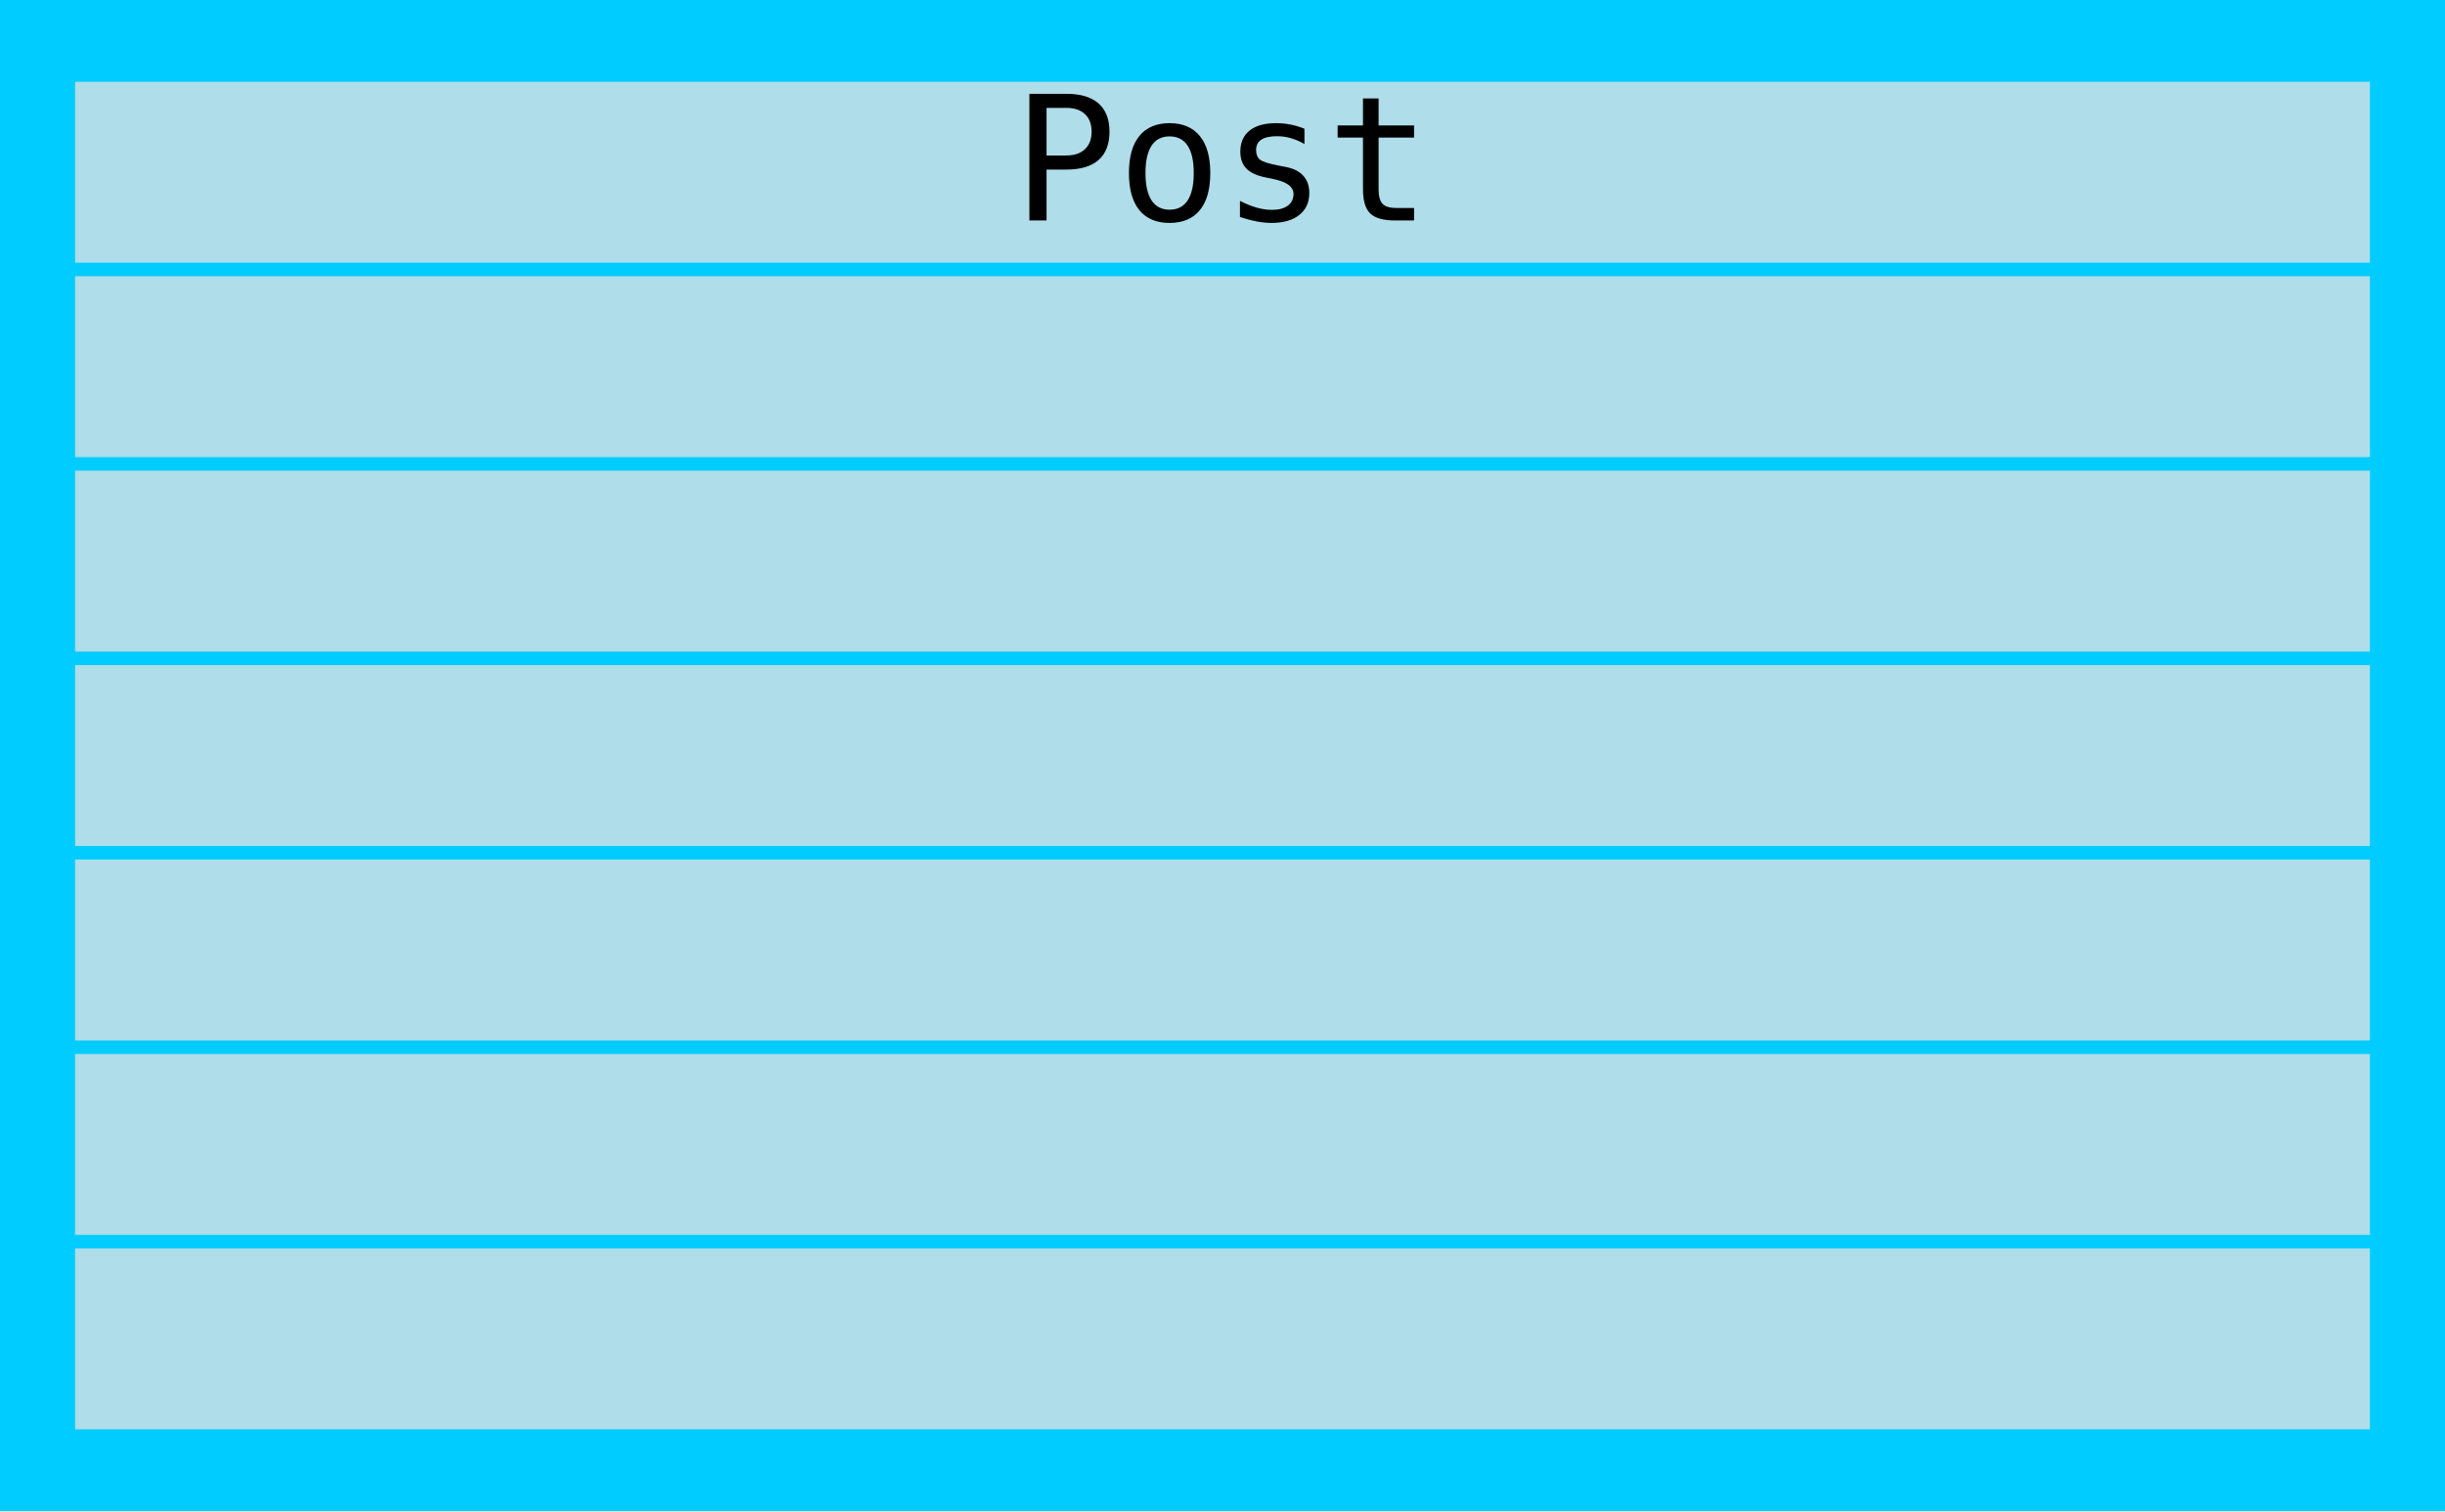
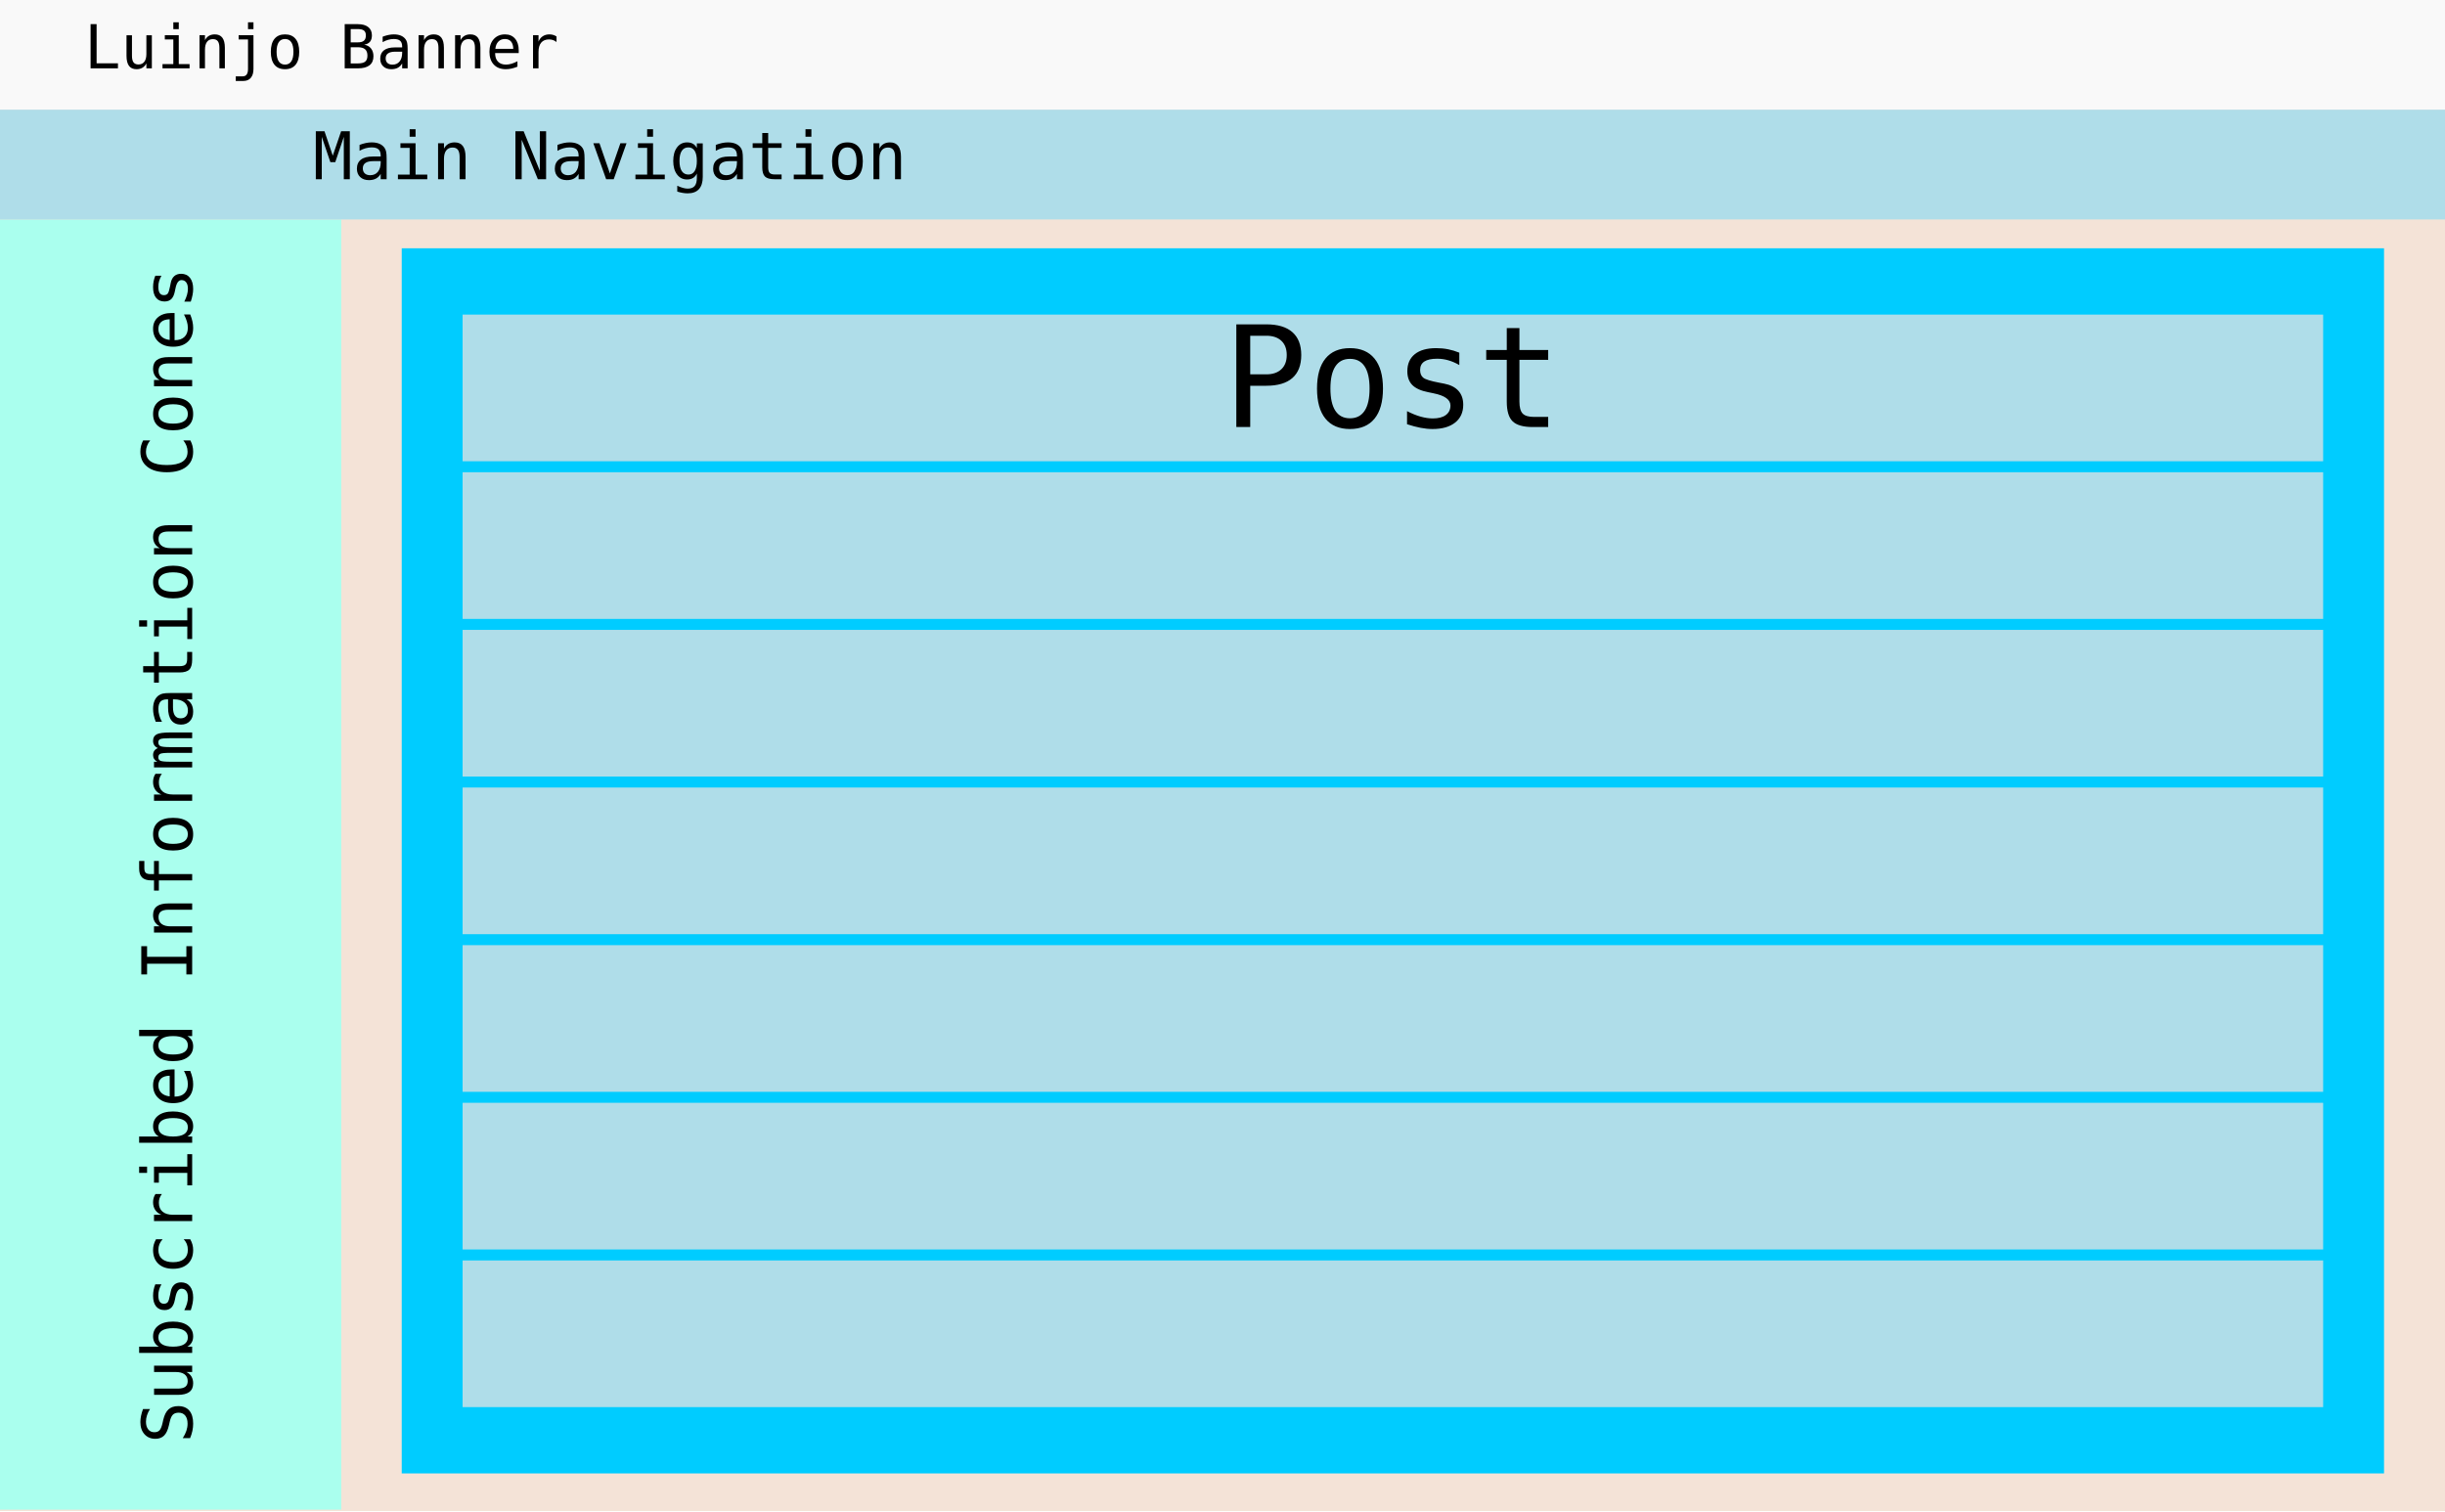
- <svg xmlns="http://www.w3.org/2000/svg" width="1806.573" height="1116.523" id="svg2" version="1.1">
+ <svg xmlns="http://www.w3.org/2000/svg" width="2228.264" height="1377.143" id="svg2" version="1.1">
  <defs id="defs4" />
-   <g id="layer1" transform="translate(-526.1193,-226.2741)">
+   <g id="layer1" transform="translate(-160,5.4687507e-7)">
    <rect style="color:#000000;fill:#f4e3d7;fill-opacity:1;fill-rule:nonzero;stroke:none;stroke-width:0.1;marker:none;visibility:visible;display:inline;overflow:visible;enable-background:accumulate" id="rect2985" width="2228.264" height="1377.143" x="160" y="0" />
    <rect style="color:#000000;fill:#f9f9f9;fill-opacity:1;fill-rule:nonzero;stroke:none;stroke-width:0.1;marker:none;visibility:visible;display:inline;overflow:visible;enable-background:accumulate" id="rect2985-4" width="2228.264" height="100" x="160" y="-5.4687501e-07" />
    <rect style="color:#000000;fill:#aaffee;fill-opacity:1;fill-rule:nonzero;stroke:none;stroke-width:0.1;marker:none;visibility:visible;display:inline;overflow:visible;enable-background:accumulate" id="rect2985-4-6-1" width="310.994" height="1175.812" x="160" y="200.005" />
    <rect style="color:#000000;fill:#afdde9;fill-opacity:1;fill-rule:nonzero;stroke:none;stroke-width:0.1;marker:none;visibility:visible;display:inline;overflow:visible;enable-background:accumulate" id="rect2985-4-6" width="2228.264" height="100" x="160" y="100" />
    <rect style="color:#000000;fill:#00ccff;fill-opacity:1;fill-rule:nonzero;stroke:none;stroke-width:0.1;marker:none;visibility:visible;display:inline;overflow:visible;enable-background:accumulate" id="rect2985-3" width="1806.573" height="1116.523" x="526.119" y="226.274" />
    <text xml:space="preserve" style="font-size:40px;font-style:normal;font-weight:normal;line-height:125%;letter-spacing:0px;word-spacing:0px;fill:#000000;fill-opacity:1;stroke:none;font-family:Sans" x="323.249" y="171.509" id="text3069">
      <tspan id="tspan3071" x="323.249" y="171.509"> </tspan>
    </text>
    <text xml:space="preserve" style="font-size:40px;font-style:normal;font-weight:normal;line-height:125%;letter-spacing:0px;word-spacing:0px;fill:#000000;fill-opacity:1;stroke:none;font-family:Sans" x="-159.604" y="757.398" id="text3073">
      <tspan id="tspan3075" x="-159.604" y="757.398" />
    </text>
    <rect style="color:#000000;fill:#afdde9;fill-opacity:1;fill-rule:nonzero;stroke:none;stroke-width:0.1;marker:none;visibility:visible;display:inline;overflow:visible;enable-background:accumulate" id="rect2985-3-4" width="1695.622" height="133.666" x="581.595" y="1148.702" />
    <rect style="color:#000000;fill:#afdde9;fill-opacity:1;fill-rule:nonzero;stroke:none;stroke-width:0.1;marker:none;visibility:visible;display:inline;overflow:visible;enable-background:accumulate" id="rect2985-3-4-4" width="1695.622" height="133.666" x="581.595" y="1005.035" />
    <rect style="color:#000000;fill:#afdde9;fill-opacity:1;fill-rule:nonzero;stroke:none;stroke-width:0.1;marker:none;visibility:visible;display:inline;overflow:visible;enable-background:accumulate" id="rect2985-3-4-2" width="1695.622" height="133.666" x="581.595" y="430.37" />
    <rect style="color:#000000;fill:#afdde9;fill-opacity:1;fill-rule:nonzero;stroke:none;stroke-width:0.1;marker:none;visibility:visible;display:inline;overflow:visible;enable-background:accumulate" id="rect2985-3-4-1" width="1695.622" height="133.666" x="581.595" y="286.704" />
    <rect style="color:#000000;fill:#afdde9;fill-opacity:1;fill-rule:nonzero;stroke:none;stroke-width:0.1;marker:none;visibility:visible;display:inline;overflow:visible;enable-background:accumulate" id="rect2985-3-4-43" width="1695.622" height="133.666" x="581.595" y="574.036" />
    <rect style="color:#000000;fill:#afdde9;fill-opacity:1;fill-rule:nonzero;stroke:none;stroke-width:0.1;marker:none;visibility:visible;display:inline;overflow:visible;enable-background:accumulate" id="rect2985-3-4-40" width="1695.622" height="133.666" x="581.595" y="717.703" />
    <rect style="color:#000000;fill:#afdde9;fill-opacity:1;fill-rule:nonzero;stroke:none;stroke-width:0.1;marker:none;visibility:visible;display:inline;overflow:visible;enable-background:accumulate" id="rect2985-3-4-6" width="1695.622" height="133.666" x="581.595" y="861.369" />
    <text xml:space="preserve" style="font-size:63.613px;font-style:normal;font-variant:normal;font-weight:normal;font-stretch:normal;line-height:125%;letter-spacing:0px;word-spacing:0px;fill:#000000;fill-opacity:1;stroke:none;font-family:Monospace;-inkscape-font-specification:Monospace" x="-1315.561" y="335.128" id="text3176" transform="matrix(0,-1,1,0,0,0)">
      <tspan id="tspan3178" x="-1315.561" y="335.128">Subscribed Information Cones</tspan>
    </text>
    <text xml:space="preserve" style="font-size:59.919px;font-style:normal;font-variant:normal;font-weight:normal;font-stretch:normal;line-height:125%;letter-spacing:0px;word-spacing:0px;fill:#000000;fill-opacity:1;stroke:none;font-family:Monospace;-inkscape-font-specification:Monospace" x="445.305" y="163.327" id="text3233">
      <tspan id="tspan3235" x="445.305" y="163.327">Main Navigation</tspan>
    </text>
    <text xml:space="preserve" style="font-size:55.264px;font-style:normal;font-variant:normal;font-weight:normal;font-stretch:normal;line-height:125%;letter-spacing:0px;word-spacing:0px;fill:#000000;fill-opacity:1;stroke:none;font-family:Monospace;-inkscape-font-specification:Monospace" x="236.757" y="62.291" id="text3237">
      <tspan id="tspan3239" x="236.757" y="62.291">Luinjo Banner</tspan>
    </text>
    <text xml:space="preserve" style="font-size:128.379px;font-style:normal;font-variant:normal;font-weight:normal;font-stretch:normal;line-height:125%;letter-spacing:0px;word-spacing:0px;fill:#000000;fill-opacity:1;stroke:none;font-family:Monospace;-inkscape-font-specification:Monospace" x="1274.386" y="389.173" id="text3241">
      <tspan id="tspan3243" x="1274.386" y="389.173">Post</tspan>
    </text>
    <text xml:space="preserve" style="font-size:40px;font-style:normal;font-variant:normal;font-weight:normal;font-stretch:normal;line-height:125%;letter-spacing:0px;word-spacing:0px;fill:#000000;fill-opacity:1;stroke:none;font-family:Monospace;-inkscape-font-specification:Monospace" x="145.714" y="227.952" id="text3245" transform="translate(526.1193,226.2741)">
      <tspan id="tspan3247" x="145.714" y="227.952"> </tspan>
    </text>
+     <flowRoot xml:space="preserve" id="flowRoot3256" style="font-size:40px;font-style:normal;font-variant:normal;font-weight:normal;font-stretch:normal;line-height:125%;letter-spacing:0px;word-spacing:0px;fill:#000000;fill-opacity:1;stroke:none;font-family:Monospace;-inkscape-font-specification:Monospace" transform="translate(526.1193,226.2741)">
+       <flowRegion id="flowRegion3258">
+         <rect id="rect3260" width="3567.859" height="2880.955" x="-1030.356" y="-891.66" />
+       </flowRegion>
+       <flowPara id="flowPara3262" />
+     </flowRoot>
+     <flowRoot xml:space="preserve" id="flowRoot3264" style="font-size:40px;font-style:normal;font-variant:normal;font-weight:normal;font-stretch:normal;line-height:125%;letter-spacing:0px;word-spacing:0px;fill:#000000;fill-opacity:1;stroke:none;font-family:Monospace;-inkscape-font-specification:Monospace" transform="translate(526.1193,226.2741)">
+       <flowRegion id="flowRegion3266">
+         <rect id="rect3268" width="909.137" height="351.533" x="-1785.95" y="53.843" />
+       </flowRegion>
+       <flowPara id="flowPara3270" />
+     </flowRoot>
  </g>
</svg>
